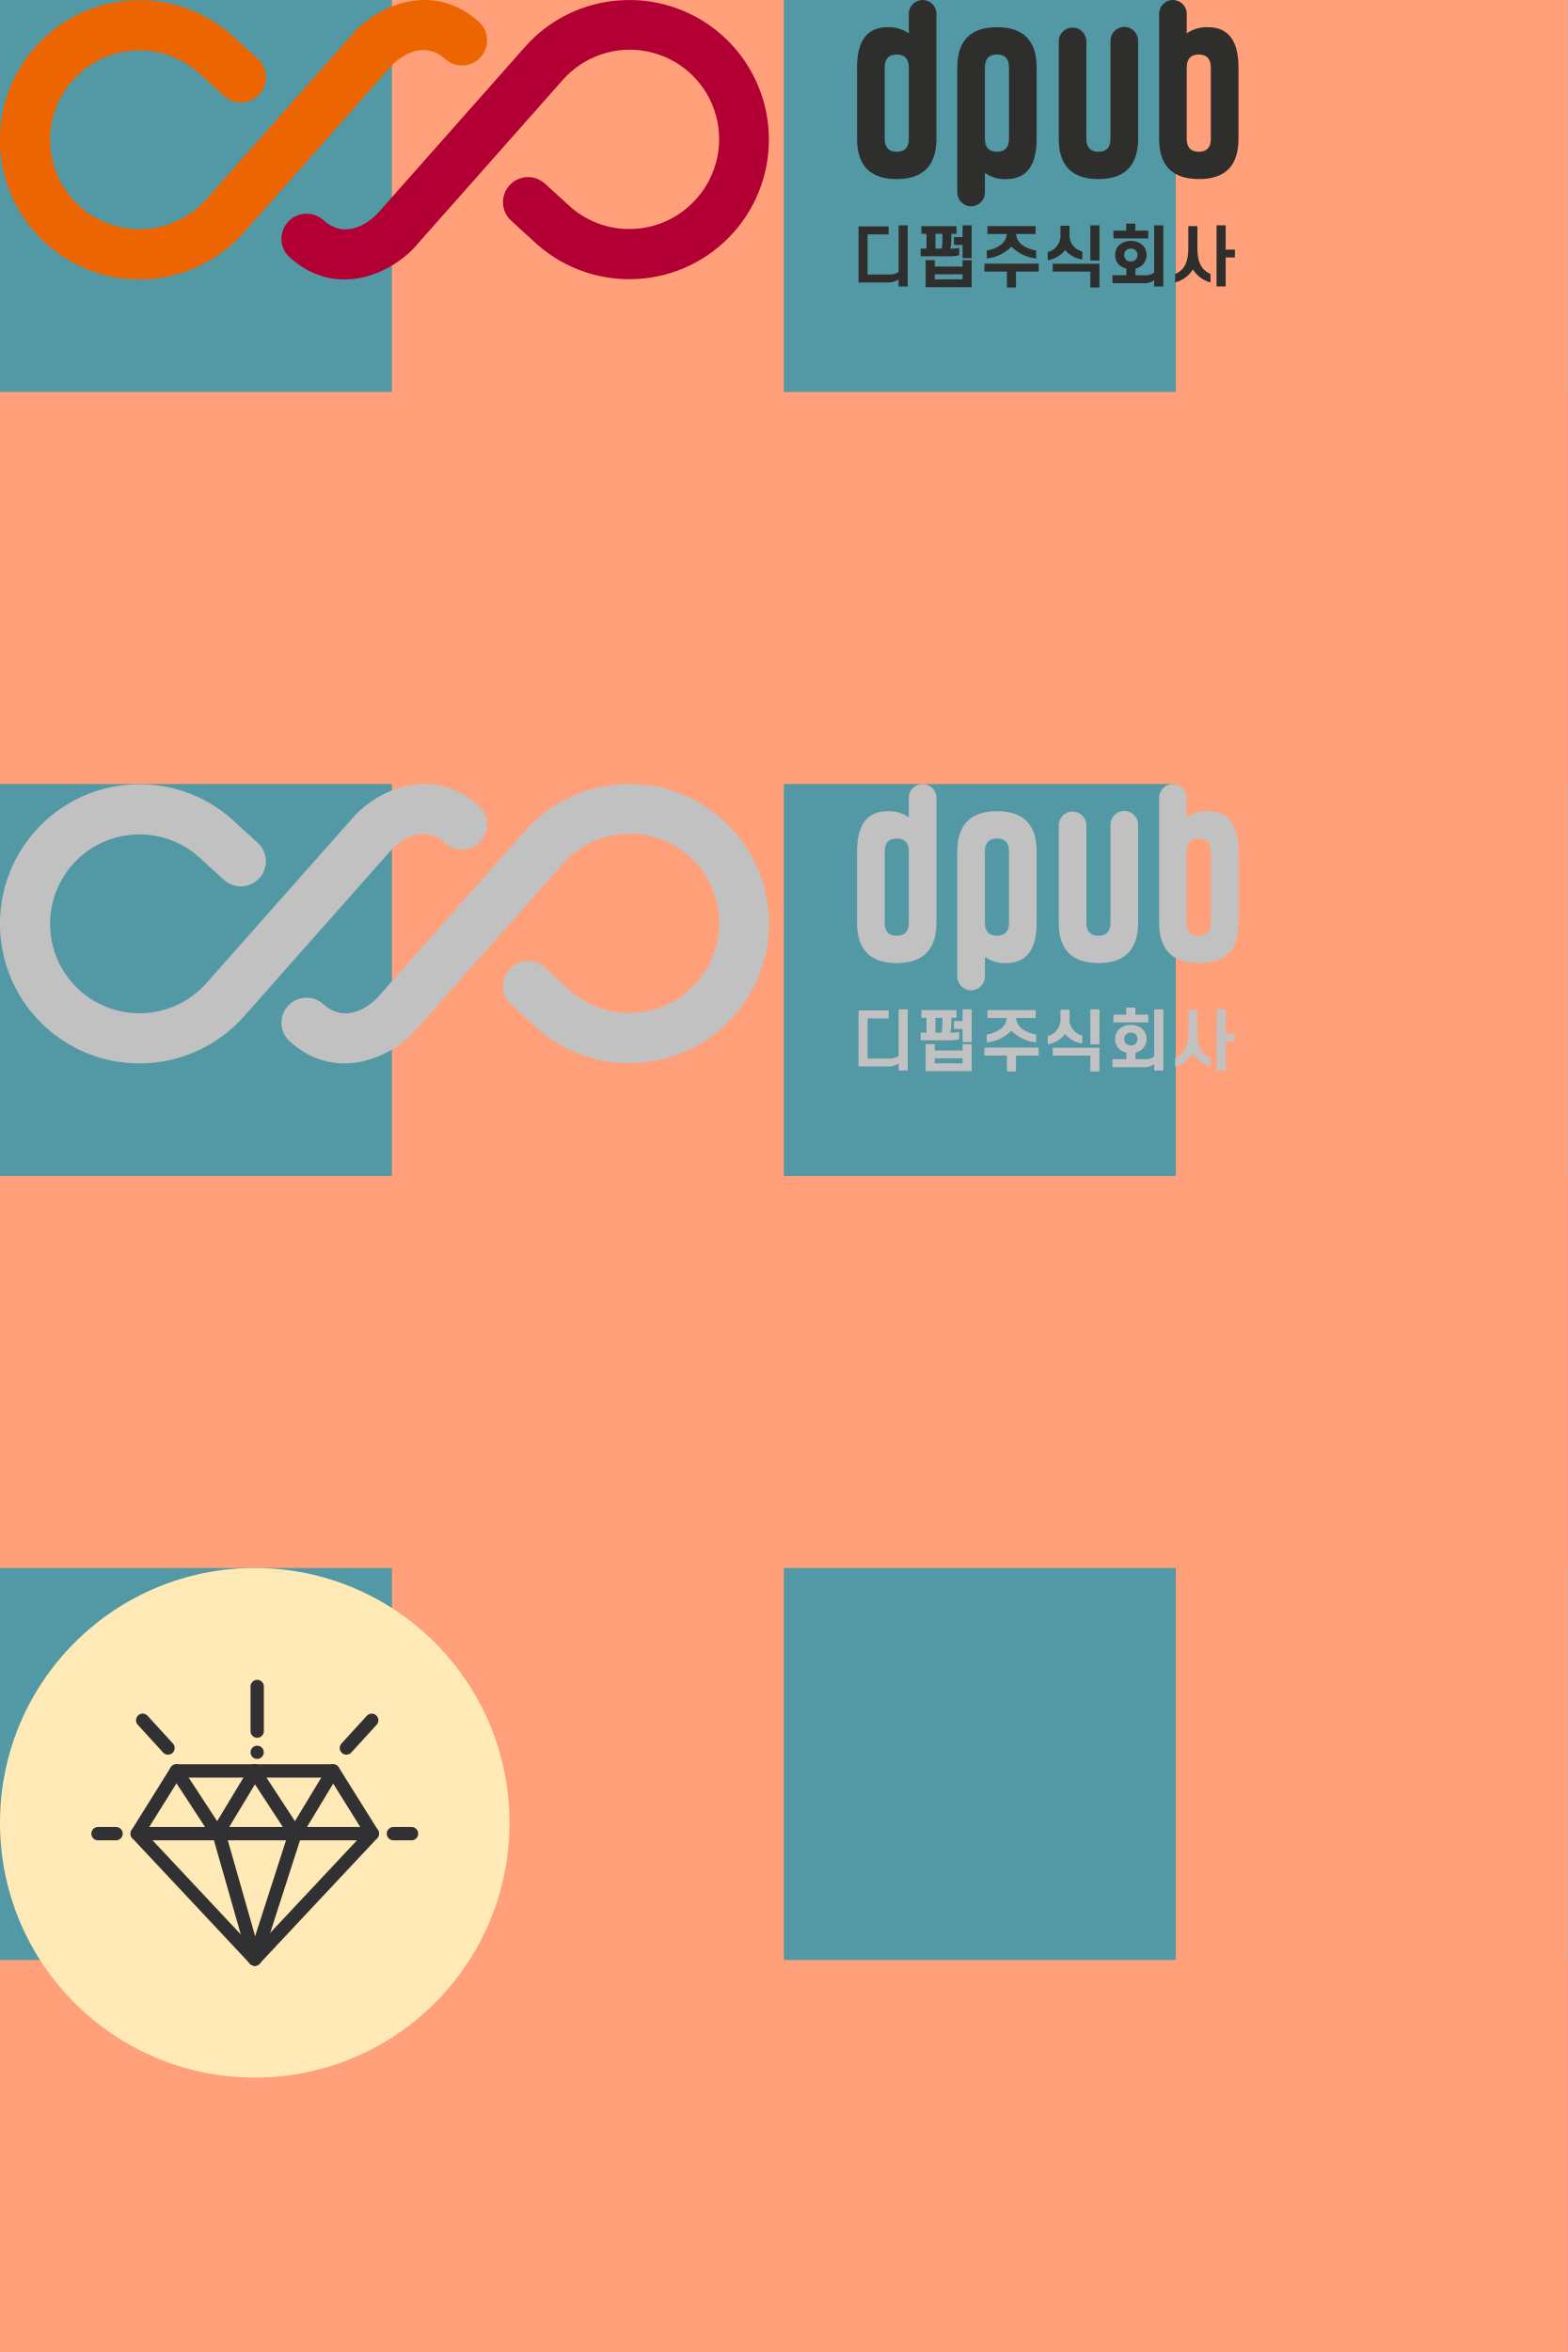
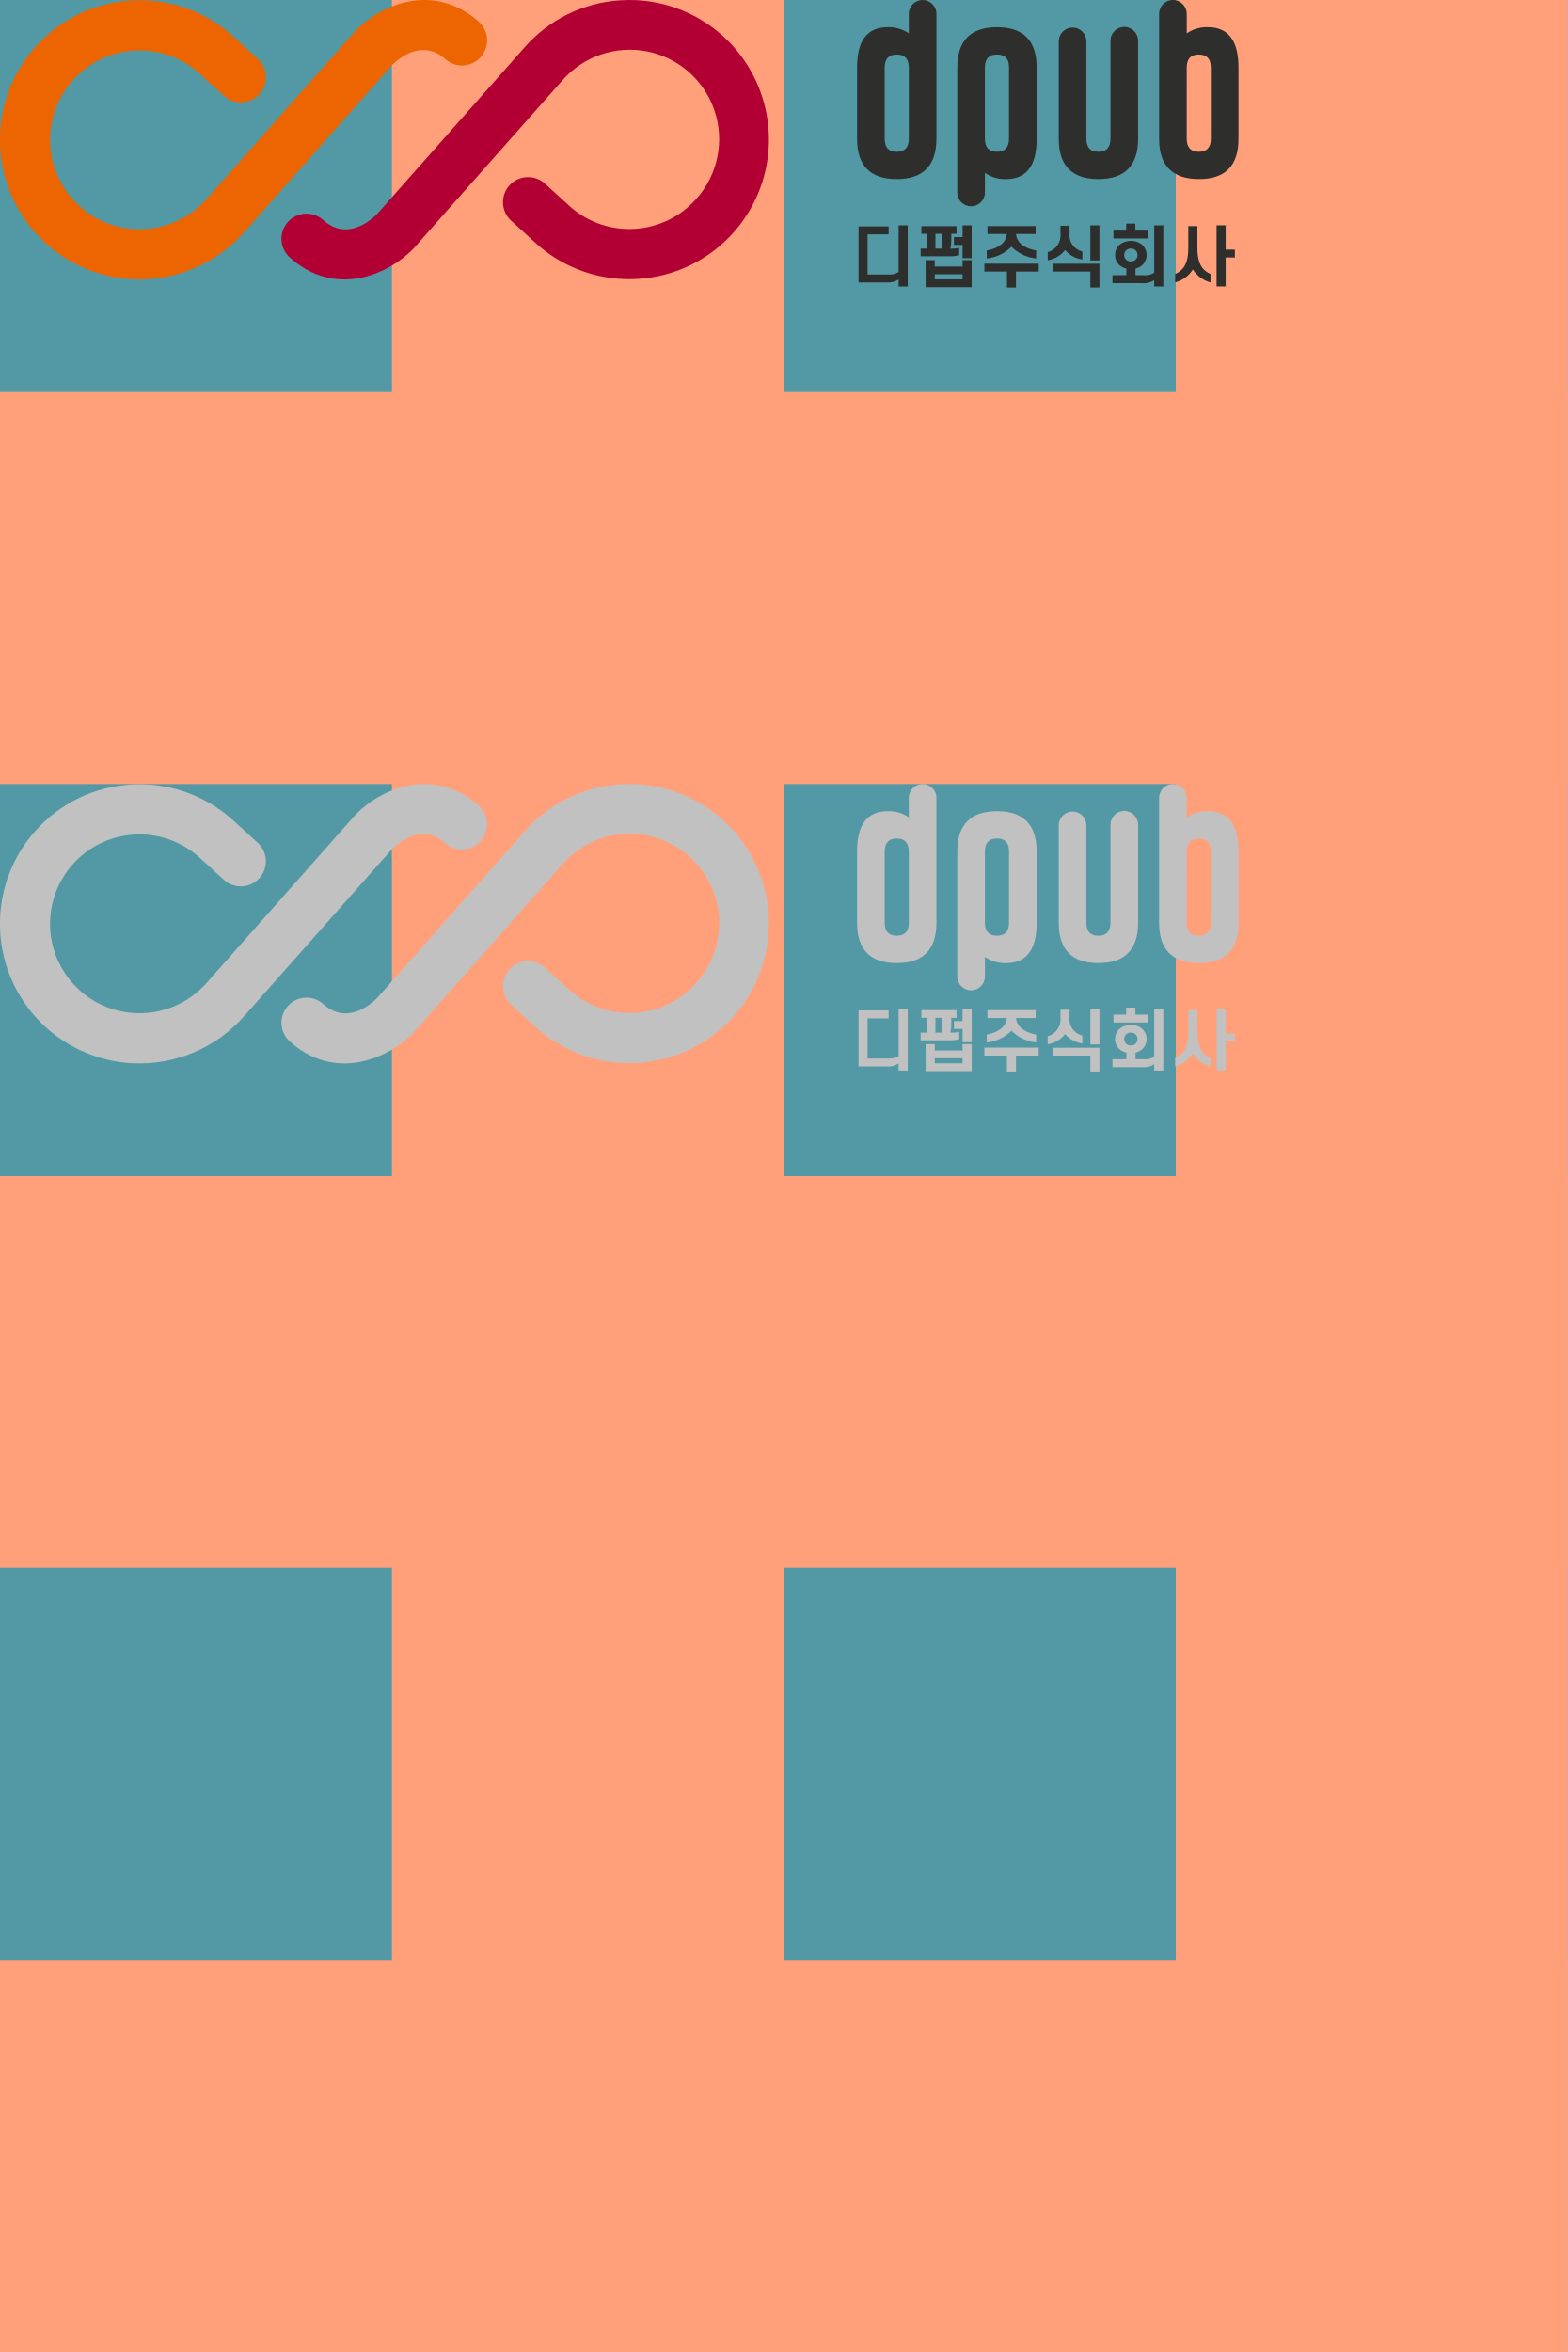
<svg xmlns="http://www.w3.org/2000/svg" xmlns:xlink="http://www.w3.org/1999/xlink" viewBox="0 0 400 600" width="400" height="600" version="1.1" style="transform:scale(2);transform-origin: 0 0;">
  <rect x="0" y="0" width="200" height="600" fill="#5399a5" />
  <rect x="50" y="0" width="50" height="600" fill="#ffa07a" />
  <rect x="150" y="0" width="50" height="600" fill="#ffa07a" />
  <rect x="0" y="50" width="200" height="50" fill="#ffa07a" />
  <rect x="0" y="150" width="200" height="50" fill="#ffa07a" />
  <rect x="0" y="250" width="200" height="50" fill="#ffa07a" />
  <rect x="0" y="350" width="200" height="50" fill="#ffa07a" />
  <rect x="0" y="450" width="200" height="50" fill="#ffa07a" />
  <rect x="0" y="550" width="200" height="50" fill="#ffa07a" />
  <symbol id="svgIcon001">
    <g id="그룹_773" data-name="그룹 773" transform="translate(0 0)">
      <g id="그룹_772" data-name="그룹 772" transform="translate(0 0)" clip-path="url(#clip-path)">
        <path id="패스_2974" data-name="패스 2974" d="M16.93,35.622A17.808,17.808,0,0,1,4.427,6.079,17.8,17.8,0,0,1,29.556,4.467L32.791,7.42a3.2,3.2,0,1,1-4.31,4.725L25.286,9.232A11.408,11.408,0,0,0,9.23,10.3,11.408,11.408,0,1,0,26.363,25.37L45.289,3.99c.03-.034.062-.068.094-.1,3.191-3.3,10.034-6.3,15.817-1.008A3.2,3.2,0,0,1,56.884,7.6c-2.947-2.7-5.946-.21-6.868.7L31.16,29.6A17.83,17.83,0,0,1,16.93,35.622" transform="translate(0 0)" fill="#ec6500" />
        <path id="패스_2975" data-name="패스 2975" d="M71.32.02a17.809,17.809,0,0,1,12.5,29.546,17.807,17.807,0,0,1-25.129,1.611l-3.235-2.952a3.2,3.2,0,1,1,4.31-4.726l3.194,2.914a11.413,11.413,0,0,0,16.057-1.072A11.408,11.408,0,1,0,61.886,10.272L42.96,31.652c-.032.036-.063.069-.094.1-3.191,3.3-10.034,6.3-15.817,1.009a3.2,3.2,0,0,1,4.317-4.722c2.945,2.7,5.946.21,6.868-.7l18.855-21.3a17.675,17.675,0,0,1,12.226-6A18.382,18.382,0,0,1,71.32.02" transform="translate(9.839 0)" fill="#b20034" />
        <path id="패스_2976" data-name="패스 2976" d="M89.456,1.764a1.763,1.763,0,1,0-3.526,0V4.255a4.424,4.424,0,0,0-2.726-.786q-3.874.012-3.874,5.145V17.7q0,5.144,5.056,5.144T89.456,17.7V1.779h0V1.764M85.932,17.7q0,1.656-1.545,1.657-1.53,0-1.531-1.657V8.614q0-1.66,1.545-1.658,1.517,0,1.531,1.644Z" transform="translate(30.011 0)" fill="#2e2e2d" />
        <path id="패스_2977" data-name="패스 2977" d="M88.606,23.6a1.763,1.763,0,1,0,3.526,0V21.107a4.426,4.426,0,0,0,2.728.786q3.872-.01,3.873-5.145V7.661q0-5.144-5.056-5.144T88.606,7.661V23.584h0V23.6M92.13,7.661Q92.13,6,93.675,6t1.531,1.657v9.086q0,1.66-1.545,1.66c-1.012,0-1.523-.55-1.531-1.644Z" transform="translate(33.52 0.952)" fill="#2e2e2d" />
        <path id="패스_2978" data-name="패스 2978" d="M107.289,1.779h0V17.7q0,5.132,5.068,5.144t5.057-5.144V8.613q0-5.132-3.874-5.144a4.436,4.436,0,0,0-2.726.784V1.763a1.763,1.763,0,1,0-3.526,0v.017M110.812,8.6q.012-1.644,1.531-1.644,1.544,0,1.545,1.657V17.7c0,1.1-.513,1.657-1.533,1.657s-1.544-.553-1.544-1.657Z" transform="translate(40.587 0)" fill="#2e2e2d" />
        <path id="패스_2979" data-name="패스 2979" d="M108.122,4.245a1.762,1.762,0,0,0-3.524.012v12.5q0,1.658-1.545,1.657-1.53,0-1.531-1.657V4.275l0-.018A1.763,1.763,0,0,0,98,4.245h0V16.757q0,5.144,5.056,5.143t5.069-5.143V4.245Z" transform="translate(37.073 0.943)" fill="#2e2e2d" />
        <path id="패스_2980" data-name="패스 2980" d="M126.307,24.009h1.173v1h-1.173v3.7h-1.163v-7.8h1.163Zm-4.186,2.531a3.768,3.768,0,0,1-2.259,1.657v-1.07c.9-.408,1.673-1.122,1.673-3.312v-2.8H122.7v2.8c0,2.19.773,2.9,1.672,3.312V28.2a3.833,3.833,0,0,1-2.249-1.657M113.358,24.7a.848.848,0,0,0,.254.611.882.882,0,0,0,.6.212.859.859,0,0,0,.594-.212.86.86,0,0,0,0-1.223.865.865,0,0,0-.594-.212.889.889,0,0,0-.6.212.849.849,0,0,0-.254.612m-1.155,0a1.684,1.684,0,0,1,.661-1.385,2.223,2.223,0,0,1,1.351-.415,2.193,2.193,0,0,1,1.341.415,1.777,1.777,0,0,1,0,2.769,2.052,2.052,0,0,1-.755.347v.849h1.045a2.074,2.074,0,0,0,1.341-.323V20.919h1.163v7.8h-1.163v-.808a2.376,2.376,0,0,1-1.562.383h-3.763V27.279h1.775v-.849a1.892,1.892,0,0,1-.773-.347A1.683,1.683,0,0,1,112.2,24.7m2.582-3.11h1.647v1h-4.441v-1h1.629v-.9h1.165Zm-5.741,5.224h-4.8v-1h5.961v3.031h-1.163Zm0-5.894h1.163v4.475h-1.163Zm-2.649,1.045a2.089,2.089,0,0,0,1.629,2.284v1.019a3.5,3.5,0,0,1-2.2-1.2,3.5,3.5,0,0,1-2.216,1.3V24.333a2.2,2.2,0,0,0,1.622-2.369v-1h1.163ZM95.524,25.8h6.93v1.012h-2.9v2.029H98.4V26.813H95.524Zm.391-4.788h6.147v1.01h-2.5c.094,1.2,1.223,1.868,2.565,2.106v1.01a5.145,5.145,0,0,1-3.151-1.5,5.149,5.149,0,0,1-3.151,1.5v-1.01c1.333-.238,2.463-.908,2.557-2.106H95.916ZM89.19,27.805h3.549V27.16H89.19Zm3.549-2.453H93.9V28.8H88.026V25.352H89.19v.816h3.549Zm-1.1-2.939h1.1V20.919H93.9V25.1H92.739V23.415h-1.1Zm-2.361,1.469h.8a5.019,5.019,0,0,0,.085-.968V22h-.884Zm1.843.977H87.39v-.977h.747V22h-.653v-.984h4.484V22H91.3v.859a4.047,4.047,0,0,1-.119,1.027h.008a4.645,4.645,0,0,0,1.121-.094v.926a3.931,3.931,0,0,1-1.188.145m-8.1,3.337H79.467V21.054h3.838v1.012H80.621v5.121h2.616a2.149,2.149,0,0,0,1.342-.314V20.919h1.163v7.8H84.579v-.9a2.382,2.382,0,0,1-1.563.382" transform="translate(30.062 7.828)" fill="#2e2e2d" />
        <g id="그룹_775" data-name="그룹 775" transform="translate(103.372 -46.864)">
          <g id="그룹_774" data-name="그룹 774" clip-path="url(#clip-path)">
            <path id="패스_2981" data-name="패스 2981" d="M16.93,35.622A17.808,17.808,0,0,1,4.427,6.079,17.8,17.8,0,0,1,29.556,4.467L32.791,7.42a3.2,3.2,0,1,1-4.31,4.725L25.286,9.232A11.408,11.408,0,0,0,9.23,10.3,11.408,11.408,0,1,0,26.363,25.37L45.289,3.99c.03-.034.062-.068.094-.1,3.191-3.3,10.034-6.3,15.817-1.008A3.2,3.2,0,0,1,56.884,7.6c-2.947-2.7-5.946-.21-6.868.7L31.16,29.6A17.83,17.83,0,0,1,16.93,35.622" transform="translate(0 0)" fill="#ef7d00" />
            <path id="패스_2982" data-name="패스 2982" d="M71.32.02a17.809,17.809,0,0,1,12.5,29.546,17.807,17.807,0,0,1-25.129,1.611l-3.235-2.952a3.2,3.2,0,1,1,4.31-4.726l3.194,2.914a11.413,11.413,0,0,0,16.057-1.072A11.408,11.408,0,1,0,61.886,10.272L42.96,31.652c-.032.036-.063.069-.094.1-3.191,3.3-10.034,6.3-15.817,1.009a3.2,3.2,0,0,1,4.317-4.722c2.945,2.7,5.946.21,6.868-.7l18.855-21.3a17.675,17.675,0,0,1,12.226-6A18.382,18.382,0,0,1,71.32.02" transform="translate(9.839 0)" fill="#c20344" />
            <path id="패스_2983" data-name="패스 2983" d="M89.456,1.764a1.763,1.763,0,1,0-3.526,0V4.255a4.424,4.424,0,0,0-2.726-.786q-3.874.012-3.874,5.145V17.7q0,5.144,5.056,5.144T89.456,17.7V1.779h0V1.764M85.932,17.7q0,1.656-1.545,1.657-1.53,0-1.531-1.657V8.614q0-1.66,1.545-1.658,1.517,0,1.531,1.644Z" transform="translate(30.011 0)" fill="#3c3c3b" />
            <path id="패스_2984" data-name="패스 2984" d="M88.606,23.6a1.763,1.763,0,1,0,3.526,0V21.107a4.426,4.426,0,0,0,2.728.786q3.872-.01,3.873-5.145V7.661q0-5.144-5.056-5.144T88.606,7.661V23.584h0V23.6M92.13,7.661Q92.13,6,93.675,6t1.531,1.657v9.086q0,1.66-1.545,1.66c-1.012,0-1.523-.55-1.531-1.644Z" transform="translate(33.52 0.952)" fill="#3c3c3b" />
            <path id="패스_2985" data-name="패스 2985" d="M107.289,1.779h0V17.7q0,5.132,5.068,5.144t5.057-5.144V8.613q0-5.132-3.874-5.144a4.436,4.436,0,0,0-2.726.784V1.763a1.763,1.763,0,1,0-3.526,0v.017M110.812,8.6q.012-1.644,1.531-1.644,1.544,0,1.545,1.657V17.7c0,1.1-.513,1.657-1.533,1.657s-1.544-.553-1.544-1.657Z" transform="translate(40.587 0)" fill="#3c3c3b" />
            <path id="패스_2986" data-name="패스 2986" d="M108.122,4.245a1.762,1.762,0,0,0-3.524.012v12.5q0,1.658-1.545,1.657-1.53,0-1.531-1.657V4.275l0-.018A1.763,1.763,0,0,0,98,4.245h0V16.757q0,5.144,5.056,5.143t5.069-5.143V4.245Z" transform="translate(37.073 0.943)" fill="#3c3c3b" />
            <path id="패스_2987" data-name="패스 2987" d="M126.307,24.009h1.173v1h-1.173v3.7h-1.163v-7.8h1.163Zm-4.186,2.531a3.768,3.768,0,0,1-2.259,1.657v-1.07c.9-.408,1.673-1.122,1.673-3.312v-2.8H122.7v2.8c0,2.19.773,2.9,1.672,3.312V28.2a3.833,3.833,0,0,1-2.249-1.657M113.358,24.7a.848.848,0,0,0,.254.611.882.882,0,0,0,.6.212.859.859,0,0,0,.594-.212.86.86,0,0,0,0-1.223.865.865,0,0,0-.594-.212.889.889,0,0,0-.6.212.849.849,0,0,0-.254.612m-1.155,0a1.684,1.684,0,0,1,.661-1.385,2.223,2.223,0,0,1,1.351-.415,2.193,2.193,0,0,1,1.341.415,1.777,1.777,0,0,1,0,2.769,2.052,2.052,0,0,1-.755.347v.849h1.045a2.074,2.074,0,0,0,1.341-.323V20.919h1.163v7.8h-1.163v-.808a2.376,2.376,0,0,1-1.562.383h-3.763V27.279h1.775v-.849a1.892,1.892,0,0,1-.773-.347A1.683,1.683,0,0,1,112.2,24.7m2.582-3.11h1.647v1h-4.441v-1h1.629v-.9h1.165Zm-5.741,5.224h-4.8v-1h5.961v3.031h-1.163Zm0-5.894h1.163v4.475h-1.163Zm-2.649,1.045a2.089,2.089,0,0,0,1.629,2.284v1.019a3.5,3.5,0,0,1-2.2-1.2,3.5,3.5,0,0,1-2.216,1.3V24.333a2.2,2.2,0,0,0,1.622-2.369v-1h1.163ZM95.524,25.8h6.93v1.012h-2.9v2.029H98.4V26.813H95.524Zm.391-4.788h6.147v1.01h-2.5c.094,1.2,1.223,1.868,2.565,2.106v1.01a5.145,5.145,0,0,1-3.151-1.5,5.149,5.149,0,0,1-3.151,1.5v-1.01c1.333-.238,2.463-.908,2.557-2.106H95.916ZM89.19,27.805h3.549V27.16H89.19Zm3.549-2.453H93.9V28.8H88.026V25.352H89.19v.816h3.549Zm-1.1-2.939h1.1V20.919H93.9V25.1H92.739V23.415h-1.1Zm-2.361,1.469h.8a5.019,5.019,0,0,0,.085-.968V22h-.884Zm1.843.977H87.39v-.977h.747V22h-.653v-.984h4.484V22H91.3v.859a4.047,4.047,0,0,1-.119,1.027h.008a4.645,4.645,0,0,0,1.121-.094v.926a3.931,3.931,0,0,1-1.188.145m-8.1,3.337H79.467V21.054h3.838v1.012H80.621v5.121h2.616a2.149,2.149,0,0,0,1.342-.314V20.919h1.163v7.8H84.579v-.9a2.382,2.382,0,0,1-1.563.382" transform="translate(30.062 7.828)" fill="#3c3c3b" />
          </g>
        </g>
      </g>
    </g>
  </symbol>
  <symbol id="svgIcon001W">
	</symbol>
  <symbol id="svgIcon002">
    <g id="그룹_838" data-name="그룹 838" transform="translate(0 0)">
      <g id="그룹_772" data-name="그룹 772" transform="translate(0 0)" clip-path="url(#clip-path)">
        <path id="패스_2974" data-name="패스 2974" d="M16.93,35.622A17.808,17.808,0,0,1,4.427,6.079,17.8,17.8,0,0,1,29.556,4.467L32.791,7.42a3.2,3.2,0,1,1-4.31,4.725L25.286,9.232A11.408,11.408,0,0,0,9.23,10.3,11.408,11.408,0,1,0,26.363,25.37L45.289,3.99c.03-.034.062-.068.094-.1,3.191-3.3,10.034-6.3,15.817-1.008A3.2,3.2,0,0,1,56.884,7.6c-2.947-2.7-5.946-.21-6.868.7L31.16,29.6A17.83,17.83,0,0,1,16.93,35.622" transform="translate(0 0)" fill="#c1c1c1" />
        <path id="패스_2975" data-name="패스 2975" d="M71.32.02a17.809,17.809,0,0,1,12.5,29.546,17.807,17.807,0,0,1-25.129,1.611l-3.235-2.952a3.2,3.2,0,1,1,4.31-4.726l3.194,2.914a11.413,11.413,0,0,0,16.057-1.072A11.408,11.408,0,1,0,61.886,10.272L42.96,31.652c-.032.036-.063.069-.094.1-3.191,3.3-10.034,6.3-15.817,1.009a3.2,3.2,0,0,1,4.317-4.722c2.945,2.7,5.946.21,6.868-.7l18.855-21.3a17.675,17.675,0,0,1,12.226-6A18.382,18.382,0,0,1,71.32.02" transform="translate(9.839 0)" fill="#c1c1c1" />
        <path id="패스_2976" data-name="패스 2976" d="M89.456,1.764a1.763,1.763,0,1,0-3.526,0V4.255a4.424,4.424,0,0,0-2.726-.786q-3.874.012-3.874,5.145V17.7q0,5.144,5.056,5.144T89.456,17.7V1.779h0V1.764M85.932,17.7q0,1.656-1.545,1.657-1.53,0-1.531-1.657V8.614q0-1.66,1.545-1.658,1.517,0,1.531,1.644Z" transform="translate(30.011 0)" fill="#c1c1c1" />
        <path id="패스_2977" data-name="패스 2977" d="M88.606,23.6a1.763,1.763,0,1,0,3.526,0V21.107a4.426,4.426,0,0,0,2.728.786q3.872-.01,3.873-5.145V7.661q0-5.144-5.056-5.144T88.606,7.661V23.584h0V23.6M92.13,7.661Q92.13,6,93.675,6t1.531,1.657v9.086q0,1.66-1.545,1.66c-1.012,0-1.523-.55-1.531-1.644Z" transform="translate(33.52 0.952)" fill="#c1c1c1" />
        <path id="패스_2978" data-name="패스 2978" d="M107.289,1.779h0V17.7q0,5.132,5.068,5.144t5.057-5.144V8.613q0-5.132-3.874-5.144a4.436,4.436,0,0,0-2.726.784V1.763a1.763,1.763,0,1,0-3.526,0v.017M110.812,8.6q.012-1.644,1.531-1.644,1.544,0,1.545,1.657V17.7c0,1.1-.513,1.657-1.533,1.657s-1.544-.553-1.544-1.657Z" transform="translate(40.587 0)" fill="#c1c1c1" />
        <path id="패스_2979" data-name="패스 2979" d="M108.122,4.245a1.762,1.762,0,0,0-3.524.012v12.5q0,1.658-1.545,1.657-1.53,0-1.531-1.657V4.275l0-.018A1.763,1.763,0,0,0,98,4.245h0V16.757q0,5.144,5.056,5.143t5.069-5.143V4.245Z" transform="translate(37.073 0.943)" fill="#c1c1c1" />
        <path id="패스_2980" data-name="패스 2980" d="M126.307,24.009h1.173v1h-1.173v3.7h-1.163v-7.8h1.163Zm-4.186,2.531a3.768,3.768,0,0,1-2.259,1.657v-1.07c.9-.408,1.673-1.122,1.673-3.312v-2.8H122.7v2.8c0,2.19.773,2.9,1.672,3.312V28.2a3.833,3.833,0,0,1-2.249-1.657M113.358,24.7a.848.848,0,0,0,.254.611.882.882,0,0,0,.6.212.859.859,0,0,0,.594-.212.86.86,0,0,0,0-1.223.865.865,0,0,0-.594-.212.889.889,0,0,0-.6.212.849.849,0,0,0-.254.612m-1.155,0a1.684,1.684,0,0,1,.661-1.385,2.223,2.223,0,0,1,1.351-.415,2.193,2.193,0,0,1,1.341.415,1.777,1.777,0,0,1,0,2.769,2.052,2.052,0,0,1-.755.347v.849h1.045a2.074,2.074,0,0,0,1.341-.323V20.919h1.163v7.8h-1.163v-.808a2.376,2.376,0,0,1-1.562.383h-3.763V27.279h1.775v-.849a1.892,1.892,0,0,1-.773-.347A1.683,1.683,0,0,1,112.2,24.7m2.582-3.11h1.647v1h-4.441v-1h1.629v-.9h1.165Zm-5.741,5.224h-4.8v-1h5.961v3.031h-1.163Zm0-5.894h1.163v4.475h-1.163Zm-2.649,1.045a2.089,2.089,0,0,0,1.629,2.284v1.019a3.5,3.5,0,0,1-2.2-1.2,3.5,3.5,0,0,1-2.216,1.3V24.333a2.2,2.2,0,0,0,1.622-2.369v-1h1.163ZM95.524,25.8h6.93v1.012h-2.9v2.029H98.4V26.813H95.524Zm.391-4.788h6.147v1.01h-2.5c.094,1.2,1.223,1.868,2.565,2.106v1.01a5.145,5.145,0,0,1-3.151-1.5,5.149,5.149,0,0,1-3.151,1.5v-1.01c1.333-.238,2.463-.908,2.557-2.106H95.916ZM89.19,27.805h3.549V27.16H89.19Zm3.549-2.453H93.9V28.8H88.026V25.352H89.19v.816h3.549Zm-1.1-2.939h1.1V20.919H93.9V25.1H92.739V23.415h-1.1Zm-2.361,1.469h.8a5.019,5.019,0,0,0,.085-.968V22h-.884Zm1.843.977H87.39v-.977h.747V22h-.653v-.984h4.484V22H91.3v.859a4.047,4.047,0,0,1-.119,1.027h.008a4.645,4.645,0,0,0,1.121-.094v.926a3.931,3.931,0,0,1-1.188.145m-8.1,3.337H79.467V21.054h3.838v1.012H80.621v5.121h2.616a2.149,2.149,0,0,0,1.342-.314V20.919h1.163v7.8H84.579v-.9a2.382,2.382,0,0,1-1.563.382" transform="translate(30.062 7.828)" fill="#c1c1c1" />
        <g id="그룹_775" data-name="그룹 775" transform="translate(103.372 -46.864)">
          <g id="그룹_774" data-name="그룹 774" clip-path="url(#clip-path)">
            <path id="패스_2981" data-name="패스 2981" d="M16.93,35.622A17.808,17.808,0,0,1,4.427,6.079,17.8,17.8,0,0,1,29.556,4.467L32.791,7.42a3.2,3.2,0,1,1-4.31,4.725L25.286,9.232A11.408,11.408,0,0,0,9.23,10.3,11.408,11.408,0,1,0,26.363,25.37L45.289,3.99c.03-.034.062-.068.094-.1,3.191-3.3,10.034-6.3,15.817-1.008A3.2,3.2,0,0,1,56.884,7.6c-2.947-2.7-5.946-.21-6.868.7L31.16,29.6A17.83,17.83,0,0,1,16.93,35.622" transform="translate(0 0)" fill="#c1c1c1" />
            <path id="패스_2982" data-name="패스 2982" d="M71.32.02a17.809,17.809,0,0,1,12.5,29.546,17.807,17.807,0,0,1-25.129,1.611l-3.235-2.952a3.2,3.2,0,1,1,4.31-4.726l3.194,2.914a11.413,11.413,0,0,0,16.057-1.072A11.408,11.408,0,1,0,61.886,10.272L42.96,31.652c-.032.036-.063.069-.094.1-3.191,3.3-10.034,6.3-15.817,1.009a3.2,3.2,0,0,1,4.317-4.722c2.945,2.7,5.946.21,6.868-.7l18.855-21.3a17.675,17.675,0,0,1,12.226-6A18.382,18.382,0,0,1,71.32.02" transform="translate(9.839 0)" fill="#c1c1c1" />
            <path id="패스_2983" data-name="패스 2983" d="M89.456,1.764a1.763,1.763,0,1,0-3.526,0V4.255a4.424,4.424,0,0,0-2.726-.786q-3.874.012-3.874,5.145V17.7q0,5.144,5.056,5.144T89.456,17.7V1.779h0V1.764M85.932,17.7q0,1.656-1.545,1.657-1.53,0-1.531-1.657V8.614q0-1.66,1.545-1.658,1.517,0,1.531,1.644Z" transform="translate(30.011 0)" fill="#c1c1c1" />
            <path id="패스_2984" data-name="패스 2984" d="M88.606,23.6a1.763,1.763,0,1,0,3.526,0V21.107a4.426,4.426,0,0,0,2.728.786q3.872-.01,3.873-5.145V7.661q0-5.144-5.056-5.144T88.606,7.661V23.584h0V23.6M92.13,7.661Q92.13,6,93.675,6t1.531,1.657v9.086q0,1.66-1.545,1.66c-1.012,0-1.523-.55-1.531-1.644Z" transform="translate(33.52 0.952)" fill="#c1c1c1" />
            <path id="패스_2985" data-name="패스 2985" d="M107.289,1.779h0V17.7q0,5.132,5.068,5.144t5.057-5.144V8.613q0-5.132-3.874-5.144a4.436,4.436,0,0,0-2.726.784V1.763a1.763,1.763,0,1,0-3.526,0v.017M110.812,8.6q.012-1.644,1.531-1.644,1.544,0,1.545,1.657V17.7c0,1.1-.513,1.657-1.533,1.657s-1.544-.553-1.544-1.657Z" transform="translate(40.587 0)" fill="#c1c1c1" />
            <path id="패스_2986" data-name="패스 2986" d="M108.122,4.245a1.762,1.762,0,0,0-3.524.012v12.5q0,1.658-1.545,1.657-1.53,0-1.531-1.657V4.275l0-.018A1.763,1.763,0,0,0,98,4.245h0V16.757q0,5.144,5.056,5.143t5.069-5.143V4.245Z" transform="translate(37.073 0.943)" fill="#c1c1c1" />
            <path id="패스_2987" data-name="패스 2987" d="M126.307,24.009h1.173v1h-1.173v3.7h-1.163v-7.8h1.163Zm-4.186,2.531a3.768,3.768,0,0,1-2.259,1.657v-1.07c.9-.408,1.673-1.122,1.673-3.312v-2.8H122.7v2.8c0,2.19.773,2.9,1.672,3.312V28.2a3.833,3.833,0,0,1-2.249-1.657M113.358,24.7a.848.848,0,0,0,.254.611.882.882,0,0,0,.6.212.859.859,0,0,0,.594-.212.86.86,0,0,0,0-1.223.865.865,0,0,0-.594-.212.889.889,0,0,0-.6.212.849.849,0,0,0-.254.612m-1.155,0a1.684,1.684,0,0,1,.661-1.385,2.223,2.223,0,0,1,1.351-.415,2.193,2.193,0,0,1,1.341.415,1.777,1.777,0,0,1,0,2.769,2.052,2.052,0,0,1-.755.347v.849h1.045a2.074,2.074,0,0,0,1.341-.323V20.919h1.163v7.8h-1.163v-.808a2.376,2.376,0,0,1-1.562.383h-3.763V27.279h1.775v-.849a1.892,1.892,0,0,1-.773-.347A1.683,1.683,0,0,1,112.2,24.7m2.582-3.11h1.647v1h-4.441v-1h1.629v-.9h1.165Zm-5.741,5.224h-4.8v-1h5.961v3.031h-1.163Zm0-5.894h1.163v4.475h-1.163Zm-2.649,1.045a2.089,2.089,0,0,0,1.629,2.284v1.019a3.5,3.5,0,0,1-2.2-1.2,3.5,3.5,0,0,1-2.216,1.3V24.333a2.2,2.2,0,0,0,1.622-2.369v-1h1.163ZM95.524,25.8h6.93v1.012h-2.9v2.029H98.4V26.813H95.524Zm.391-4.788h6.147v1.01h-2.5c.094,1.2,1.223,1.868,2.565,2.106v1.01a5.145,5.145,0,0,1-3.151-1.5,5.149,5.149,0,0,1-3.151,1.5v-1.01c1.333-.238,2.463-.908,2.557-2.106H95.916ZM89.19,27.805h3.549V27.16H89.19Zm3.549-2.453H93.9V28.8H88.026V25.352H89.19v.816h3.549Zm-1.1-2.939h1.1V20.919H93.9V25.1H92.739V23.415h-1.1Zm-2.361,1.469h.8a5.019,5.019,0,0,0,.085-.968V22h-.884Zm1.843.977H87.39v-.977h.747V22h-.653v-.984h4.484V22H91.3v.859a4.047,4.047,0,0,1-.119,1.027h.008a4.645,4.645,0,0,0,1.121-.094v.926a3.931,3.931,0,0,1-1.188.145m-8.1,3.337H79.467V21.054h3.838v1.012H80.621v5.121h2.616a2.149,2.149,0,0,0,1.342-.314V20.919h1.163v7.8H84.579v-.9a2.382,2.382,0,0,1-1.563.382" transform="translate(30.062 7.828)" fill="#c1c1c1" />
          </g>
        </g>
      </g>
    </g>
  </symbol>
-   <symbol id="svgIcon003">
-     <g id="그룹_854" data-name="그룹 854" clip-path="url(#clip-path)">
-       <path id="패스_3059" data-name="패스 3059" d="M65,32.5A32.5,32.5,0,1,1,32.5,0,32.5,32.5,0,0,1,65,32.5" fill="#ffeab7" />
-       <line id="선_55" data-name="선 55" y2="5.692" transform="translate(32.813 15.115)" fill="none" stroke="#313133" stroke-linecap="round" stroke-linejoin="round" stroke-width="1.7" />
-       <line id="선_56" data-name="선 56" x1="3.231" y2="3.538" transform="translate(44.192 19.423)" fill="none" stroke="#313133" stroke-linecap="round" stroke-linejoin="round" stroke-width="1.7" />
-       <line id="선_57" data-name="선 57" x2="3.231" y2="3.538" transform="translate(18.202 19.423)" fill="none" stroke="#313133" stroke-linecap="round" stroke-linejoin="round" stroke-width="1.7" />
-       <path id="패스_3060" data-name="패스 3060" d="M42.5,25.885h-20l-5,8,15,16,15-16Z" fill="none" stroke="#313133" stroke-linecap="round" stroke-linejoin="round" stroke-width="1.7" />
-       <line id="선_58" data-name="선 58" x2="30" transform="translate(17.5 33.885)" fill="none" stroke="#313133" stroke-linecap="round" stroke-linejoin="round" stroke-width="1.7" />
-       <line id="선_59" data-name="선 59" x2="4.564" y2="16" transform="translate(27.936 33.885)" fill="none" stroke="#313133" stroke-linecap="round" stroke-linejoin="round" stroke-width="1.7" />
-       <line id="선_60" data-name="선 60" x1="5.155" y2="16" transform="translate(32.5 33.885)" fill="none" stroke="#313133" stroke-linecap="round" stroke-linejoin="round" stroke-width="1.7" />
-       <line id="선_61" data-name="선 61" x2="5.231" y2="8" transform="translate(22.5 25.885)" fill="none" stroke="#313133" stroke-linecap="round" stroke-linejoin="round" stroke-width="1.7" />
-       <line id="선_62" data-name="선 62" x1="4.836" y2="8" transform="translate(27.732 25.885)" fill="none" stroke="#313133" stroke-linecap="round" stroke-linejoin="round" stroke-width="1.7" />
-       <line id="선_63" data-name="선 63" x2="5.231" y2="8" transform="translate(32.424 25.885)" fill="none" stroke="#313133" stroke-linecap="round" stroke-linejoin="round" stroke-width="1.7" />
-       <line id="선_64" data-name="선 64" x1="4.836" y2="8" transform="translate(37.656 25.885)" fill="none" stroke="#313133" stroke-linecap="round" stroke-linejoin="round" stroke-width="1.7" />
-       <line id="선_65" data-name="선 65" x1="2.308" transform="translate(12.5 33.885)" fill="none" stroke="#313133" stroke-linecap="round" stroke-linejoin="round" stroke-width="1.7" />
-       <line id="선_66" data-name="선 66" x1="2.308" transform="translate(50.192 33.885)" fill="none" stroke="#313133" stroke-linecap="round" stroke-linejoin="round" stroke-width="1.7" />
-       <path id="패스_3061" data-name="패스 3061" d="M33.652,23.507a.845.845,0,1,1-.845-.845.845.845,0,0,1,.845.845" fill="#313133" />
-     </g>
-   </symbol>
-   <symbol id="svgIcon004">
-     <g id="그룹_863" data-name="그룹 863" transform="translate(1739 -3305)">
-       <g id="그룹_853" data-name="그룹 853">
-         <circle id="타원_92" data-name="타원 92" cx="32.5" cy="32.5" r="32.5" transform="translate(-1739 3305)" fill="#ffeab7" />
-         <g id="그룹_849" data-name="그룹 849" transform="translate(-1722 3322.174)" clip-path="url(#clip-path)">
-           <path id="패스_3057" data-name="패스 3057" d="M15.866,2A13.866,13.866,0,1,0,29.732,15.866,13.866,13.866,0,0,0,15.866,2m0,26.192A12.326,12.326,0,1,1,28.192,15.866,12.34,12.34,0,0,1,15.866,28.192" transform="translate(-0.459 -0.447)" fill="#313133" stroke="#313133" stroke-width="0.5" />
-           <path id="패스_3058" data-name="패스 3058" d="M19.655,10.079V8H18.12v2.05a4.866,4.866,0,0,0-3.051,1.219,3.583,3.583,0,0,0-1.127,2.725,3.588,3.588,0,0,0,1.084,2.818,10.259,10.259,0,0,0,3.4,1.787,4.261,4.261,0,0,1,1.424.84,1.68,1.68,0,0,1,.374,1.181,1.541,1.541,0,0,1-.364,1.073,1.507,1.507,0,0,1-1.171.4,2.116,2.116,0,0,1-1.452-.476,2.035,2.035,0,0,1-.539-1.594h-3.2l-.019.059a3.861,3.861,0,0,0,1.214,3.2,5.525,5.525,0,0,0,3.225,1.248v1.953H19.47V24.535a4.769,4.769,0,0,0,2.954-1.2A3.6,3.6,0,0,0,23.5,20.6a3.757,3.757,0,0,0-1.122-2.885,8.891,8.891,0,0,0-3.366-1.769,5.046,5.046,0,0,1-1.434-.9,1.468,1.468,0,0,1-.354-1.035,1.716,1.716,0,0,1,.33-1.1,1.365,1.365,0,0,1,1.127-.413,1.524,1.524,0,0,1,1.19.467A2.086,2.086,0,0,1,20.3,14.4H23.5l.019-.049a4.013,4.013,0,0,0-1.01-2.9,4.56,4.56,0,0,0-2.856-1.37" transform="translate(-3.097 -1.825)" fill="#313133" />
-         </g>
-         <g id="그룹_861" data-name="그룹 861" transform="translate(-1694 3320)">
-           <g id="그룹_860" data-name="그룹 860" clip-path="url(#clip-path-2)">
-             <line id="선_80" data-name="선 80" y2="2.133" transform="translate(4.801 0.85)" fill="none" stroke="#313133" stroke-linecap="round" stroke-linejoin="round" stroke-width="1.7" />
-             <line id="선_81" data-name="선 81" y2="2.133" transform="translate(4.801 6.619)" fill="none" stroke="#313133" stroke-linecap="round" stroke-linejoin="round" stroke-width="1.7" />
-             <line id="선_82" data-name="선 82" x1="2.133" transform="translate(6.619 4.801)" fill="none" stroke="#313133" stroke-linecap="round" stroke-linejoin="round" stroke-width="1.7" />
-             <line id="선_83" data-name="선 83" x1="2.133" transform="translate(0.85 4.801)" fill="none" stroke="#313133" stroke-linecap="round" stroke-linejoin="round" stroke-width="1.7" />
-           </g>
-         </g>
-         <g id="그룹_862" data-name="그룹 862" transform="translate(-1728 3347)">
-           <g id="그룹_860-2" data-name="그룹 860" clip-path="url(#clip-path-2)">
-             <line id="선_80-2" data-name="선 80" y2="2.133" transform="translate(4.801 0.85)" fill="none" stroke="#313133" stroke-linecap="round" stroke-linejoin="round" stroke-width="1.7" />
-             <line id="선_81-2" data-name="선 81" y2="2.133" transform="translate(4.801 6.619)" fill="none" stroke="#313133" stroke-linecap="round" stroke-linejoin="round" stroke-width="1.7" />
-             <line id="선_82-2" data-name="선 82" x1="2.133" transform="translate(6.619 4.801)" fill="none" stroke="#313133" stroke-linecap="round" stroke-linejoin="round" stroke-width="1.7" />
-             <line id="선_83-2" data-name="선 83" x1="2.133" transform="translate(0.85 4.801)" fill="none" stroke="#313133" stroke-linecap="round" stroke-linejoin="round" stroke-width="1.7" />
-           </g>
-         </g>
-       </g>
-     </g>
-   </symbol>
-   <symbol id="svgIcon005">
-     <g id="그룹_858" data-name="그룹 858" clip-path="url(#clip-path)">
-       <path id="패스_3066" data-name="패스 3066" d="M65,32.5A32.5,32.5,0,1,1,32.5,0,32.5,32.5,0,0,1,65,32.5" fill="#ffeab7" />
-       <path id="패스_3067" data-name="패스 3067" d="M19.872,36.923,15.449,32.5l4.423-4.423a17.857,17.857,0,0,1,25.256,0L49.551,32.5l-4.423,4.423A17.859,17.859,0,0,1,19.872,36.923Z" fill="none" stroke="#313133" stroke-linecap="round" stroke-linejoin="round" stroke-width="1.7" />
-       <path id="패스_3068" data-name="패스 3068" d="M22.88,32.532a9.62,9.62,0,1,1,9.62,9.62A9.62,9.62,0,0,1,22.88,32.532Z" fill="none" stroke="#313133" stroke-linecap="round" stroke-linejoin="round" stroke-width="1.7" />
-       <path id="패스_3069" data-name="패스 3069" d="M29.186,32.532A3.314,3.314,0,1,1,32.5,35.846,3.314,3.314,0,0,1,29.186,32.532Z" fill="none" stroke="#313133" stroke-linecap="round" stroke-linejoin="round" stroke-width="1.7" />
-       <line id="선_74" data-name="선 74" y2="3.795" transform="translate(32.5 15.282)" fill="none" stroke="#313133" stroke-linecap="round" stroke-linejoin="round" stroke-width="1.7" />
-       <line id="선_75" data-name="선 75" x1="2.546" y2="2.814" transform="translate(43.674 18.566)" fill="none" stroke="#313133" stroke-linecap="round" stroke-linejoin="round" stroke-width="1.7" />
-       <line id="선_76" data-name="선 76" x2="2.546" y2="2.814" transform="translate(18.78 18.566)" fill="none" stroke="#313133" stroke-linecap="round" stroke-linejoin="round" stroke-width="1.7" />
-       <line id="선_77" data-name="선 77" y1="3.795" transform="translate(32.5 45.923)" fill="none" stroke="#313133" stroke-linecap="round" stroke-linejoin="round" stroke-width="1.7" />
-       <line id="선_78" data-name="선 78" x1="2.546" y1="2.814" transform="translate(43.674 43.62)" fill="none" stroke="#313133" stroke-linecap="round" stroke-linejoin="round" stroke-width="1.7" />
-       <line id="선_79" data-name="선 79" y1="2.814" x2="2.546" transform="translate(18.78 43.62)" fill="none" stroke="#313133" stroke-linecap="round" stroke-linejoin="round" stroke-width="1.7" />
-     </g>
-   </symbol>
-   <symbol id="svgIcon006">
-     <g id="그룹_856" data-name="그룹 856" clip-path="url(#clip-path)">
-       <path id="패스_3062" data-name="패스 3062" d="M65,32.5A32.5,32.5,0,1,1,32.5,0,32.5,32.5,0,0,1,65,32.5" fill="#ffeab7" />
-       <path id="패스_3063" data-name="패스 3063" d="M32.5,22.512a6.643,6.643,0,0,1,6.643,6.643" fill="none" stroke="#313133" stroke-linecap="round" stroke-linejoin="round" stroke-width="1.7" />
-       <path id="패스_3064" data-name="패스 3064" d="M42.808,29.155A10.308,10.308,0,1,0,27,37.864c0,.046-.014.089-.014.135v4a2.154,2.154,0,0,0,2.154,2.154h7.077A2.154,2.154,0,0,0,38.375,42V38a2.154,2.154,0,0,0-.036-.353A10.293,10.293,0,0,0,42.808,29.155Z" fill="none" stroke="#313133" stroke-linecap="round" stroke-linejoin="round" stroke-width="1.7" />
-       <path id="패스_3065" data-name="패스 3065" d="M33.041,48.153h-.718a2.872,2.872,0,0,1-2.872-2.872V44.153h6.462v1.128A2.872,2.872,0,0,1,33.041,48.153Z" fill="none" stroke="#313133" stroke-linecap="round" stroke-linejoin="round" stroke-width="1.7" />
-       <line id="선_67" data-name="선 67" x2="11.385" transform="translate(26.99 40.358)" fill="none" stroke="#313133" stroke-linecap="round" stroke-linejoin="round" stroke-width="1.7" />
-       <line id="선_68" data-name="선 68" x2="2.256" y2="2.154" transform="translate(17.372 23.127)" fill="none" stroke="#313133" stroke-linecap="round" stroke-linejoin="round" stroke-width="1.7" />
-       <line id="선_69" data-name="선 69" y1="2.154" x2="2.256" transform="translate(17.372 34.512)" fill="none" stroke="#313133" stroke-linecap="round" stroke-linejoin="round" stroke-width="1.7" />
-       <line id="선_70" data-name="선 70" x2="2.769" transform="translate(16.859 29.897)" fill="none" stroke="#313133" stroke-linecap="round" stroke-linejoin="round" stroke-width="1.7" />
-       <line id="선_71" data-name="선 71" x1="2.256" y2="2.154" transform="translate(45.372 23.127)" fill="none" stroke="#313133" stroke-linecap="round" stroke-linejoin="round" stroke-width="1.7" />
-       <line id="선_72" data-name="선 72" x1="2.256" y1="2.154" transform="translate(45.372 34.512)" fill="none" stroke="#313133" stroke-linecap="round" stroke-linejoin="round" stroke-width="1.7" />
-       <line id="선_73" data-name="선 73" x1="2.769" transform="translate(45.372 29.897)" fill="none" stroke="#313133" stroke-linecap="round" stroke-linejoin="round" stroke-width="1.7" />
-     </g>
-   </symbol>
  <use xlink:href="#svgIcon001" x="0" y="0" />
  <use xlink:href="#svgIcon001W" x="50" y="0" />
  <use xlink:href="#svgIcon002" x="0" y="100" />
  <use xlink:href="#svgIcon002W" x="50" y="50" />
  <use xlink:href="#svgIcon003" x="0" y="200" />
  <use xlink:href="#svgIcon003W" x="50" y="100" />
  <use xlink:href="#svgIcon004" x="0" y="300" />
  <use xlink:href="#svgIcon004W" x="50" y="150" />
  <use xlink:href="#svgIcon005" x="0" y="400" />
  <use xlink:href="#svgIcon005W" x="50" y="200" />
  <use xlink:href="#svgIcon006" x="0" y="500" />
  <use xlink:href="#svgIcon006W" x="50" y="250" />
  <use xlink:href="#svgIcon007" x="0" y="600" />
  <use xlink:href="#svgIcon007W" x="50" y="300" />
  <use xlink:href="#svgIcon008" x="0" y="350" />
  <use xlink:href="#svgIcon008W" x="50" y="350" />
  <use xlink:href="#svgIcon009" x="0" y="400" />
  <use xlink:href="#svgIcon009W" x="50" y="400" />
</svg>
